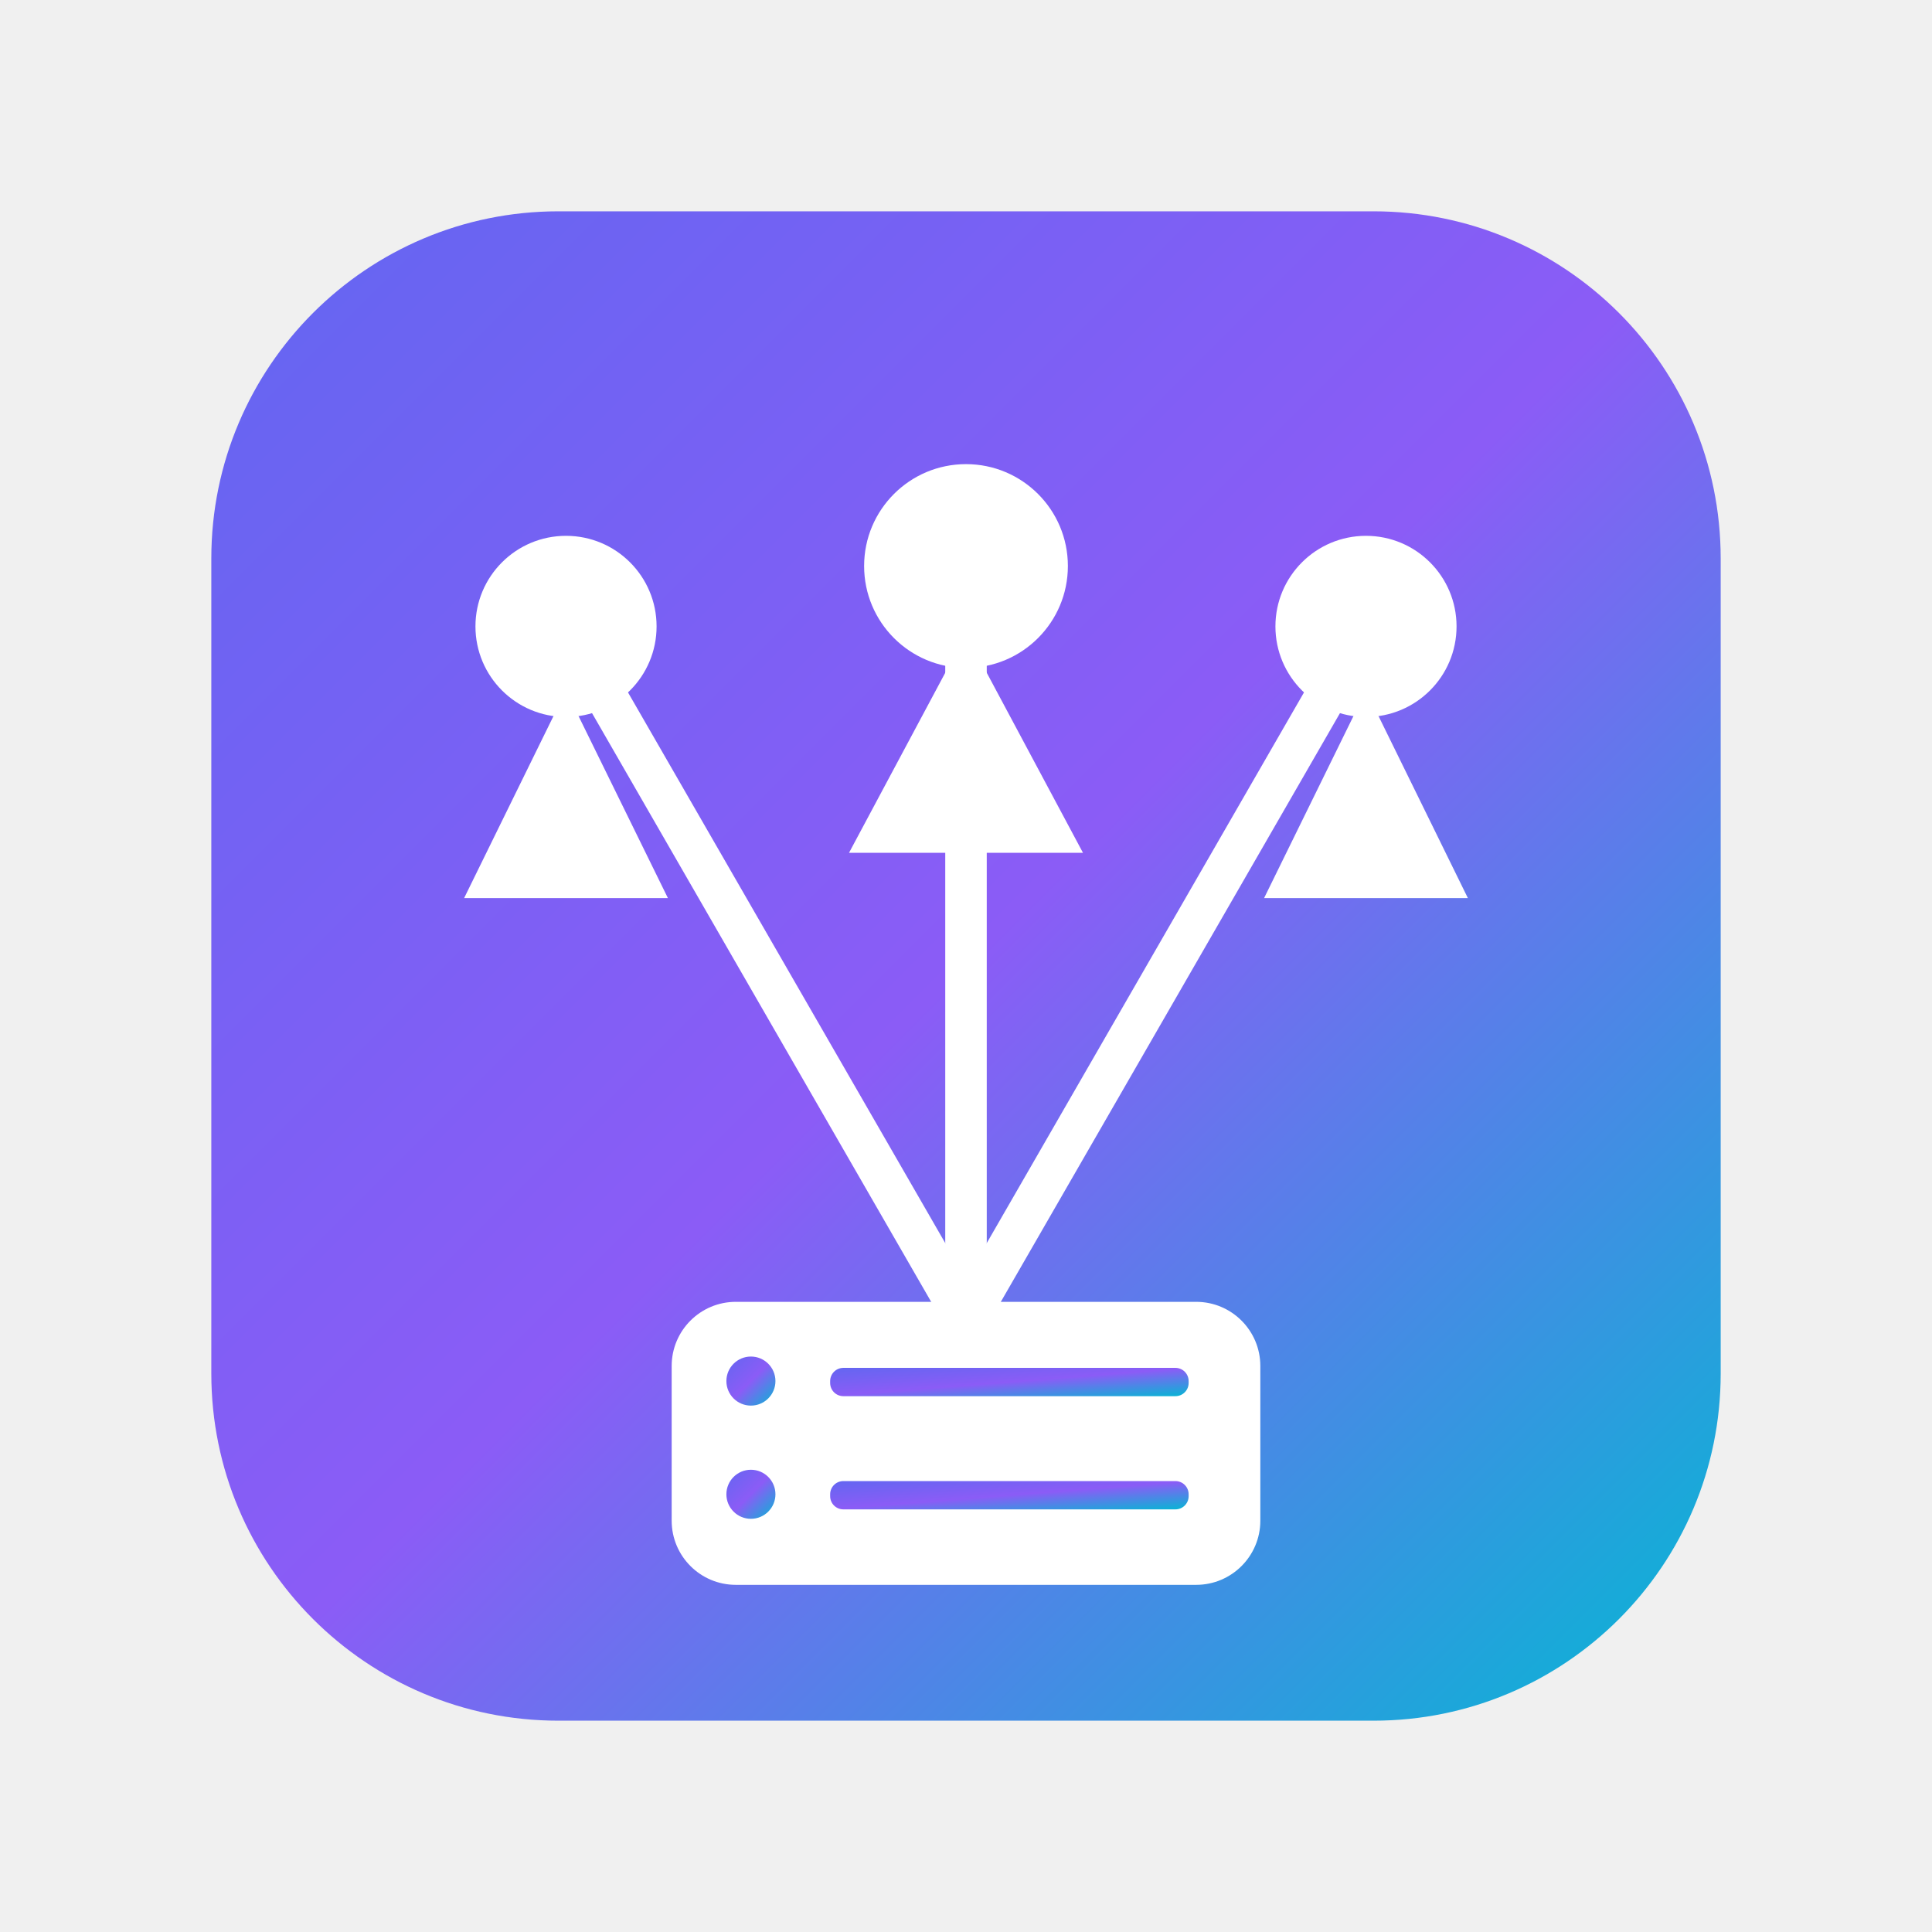
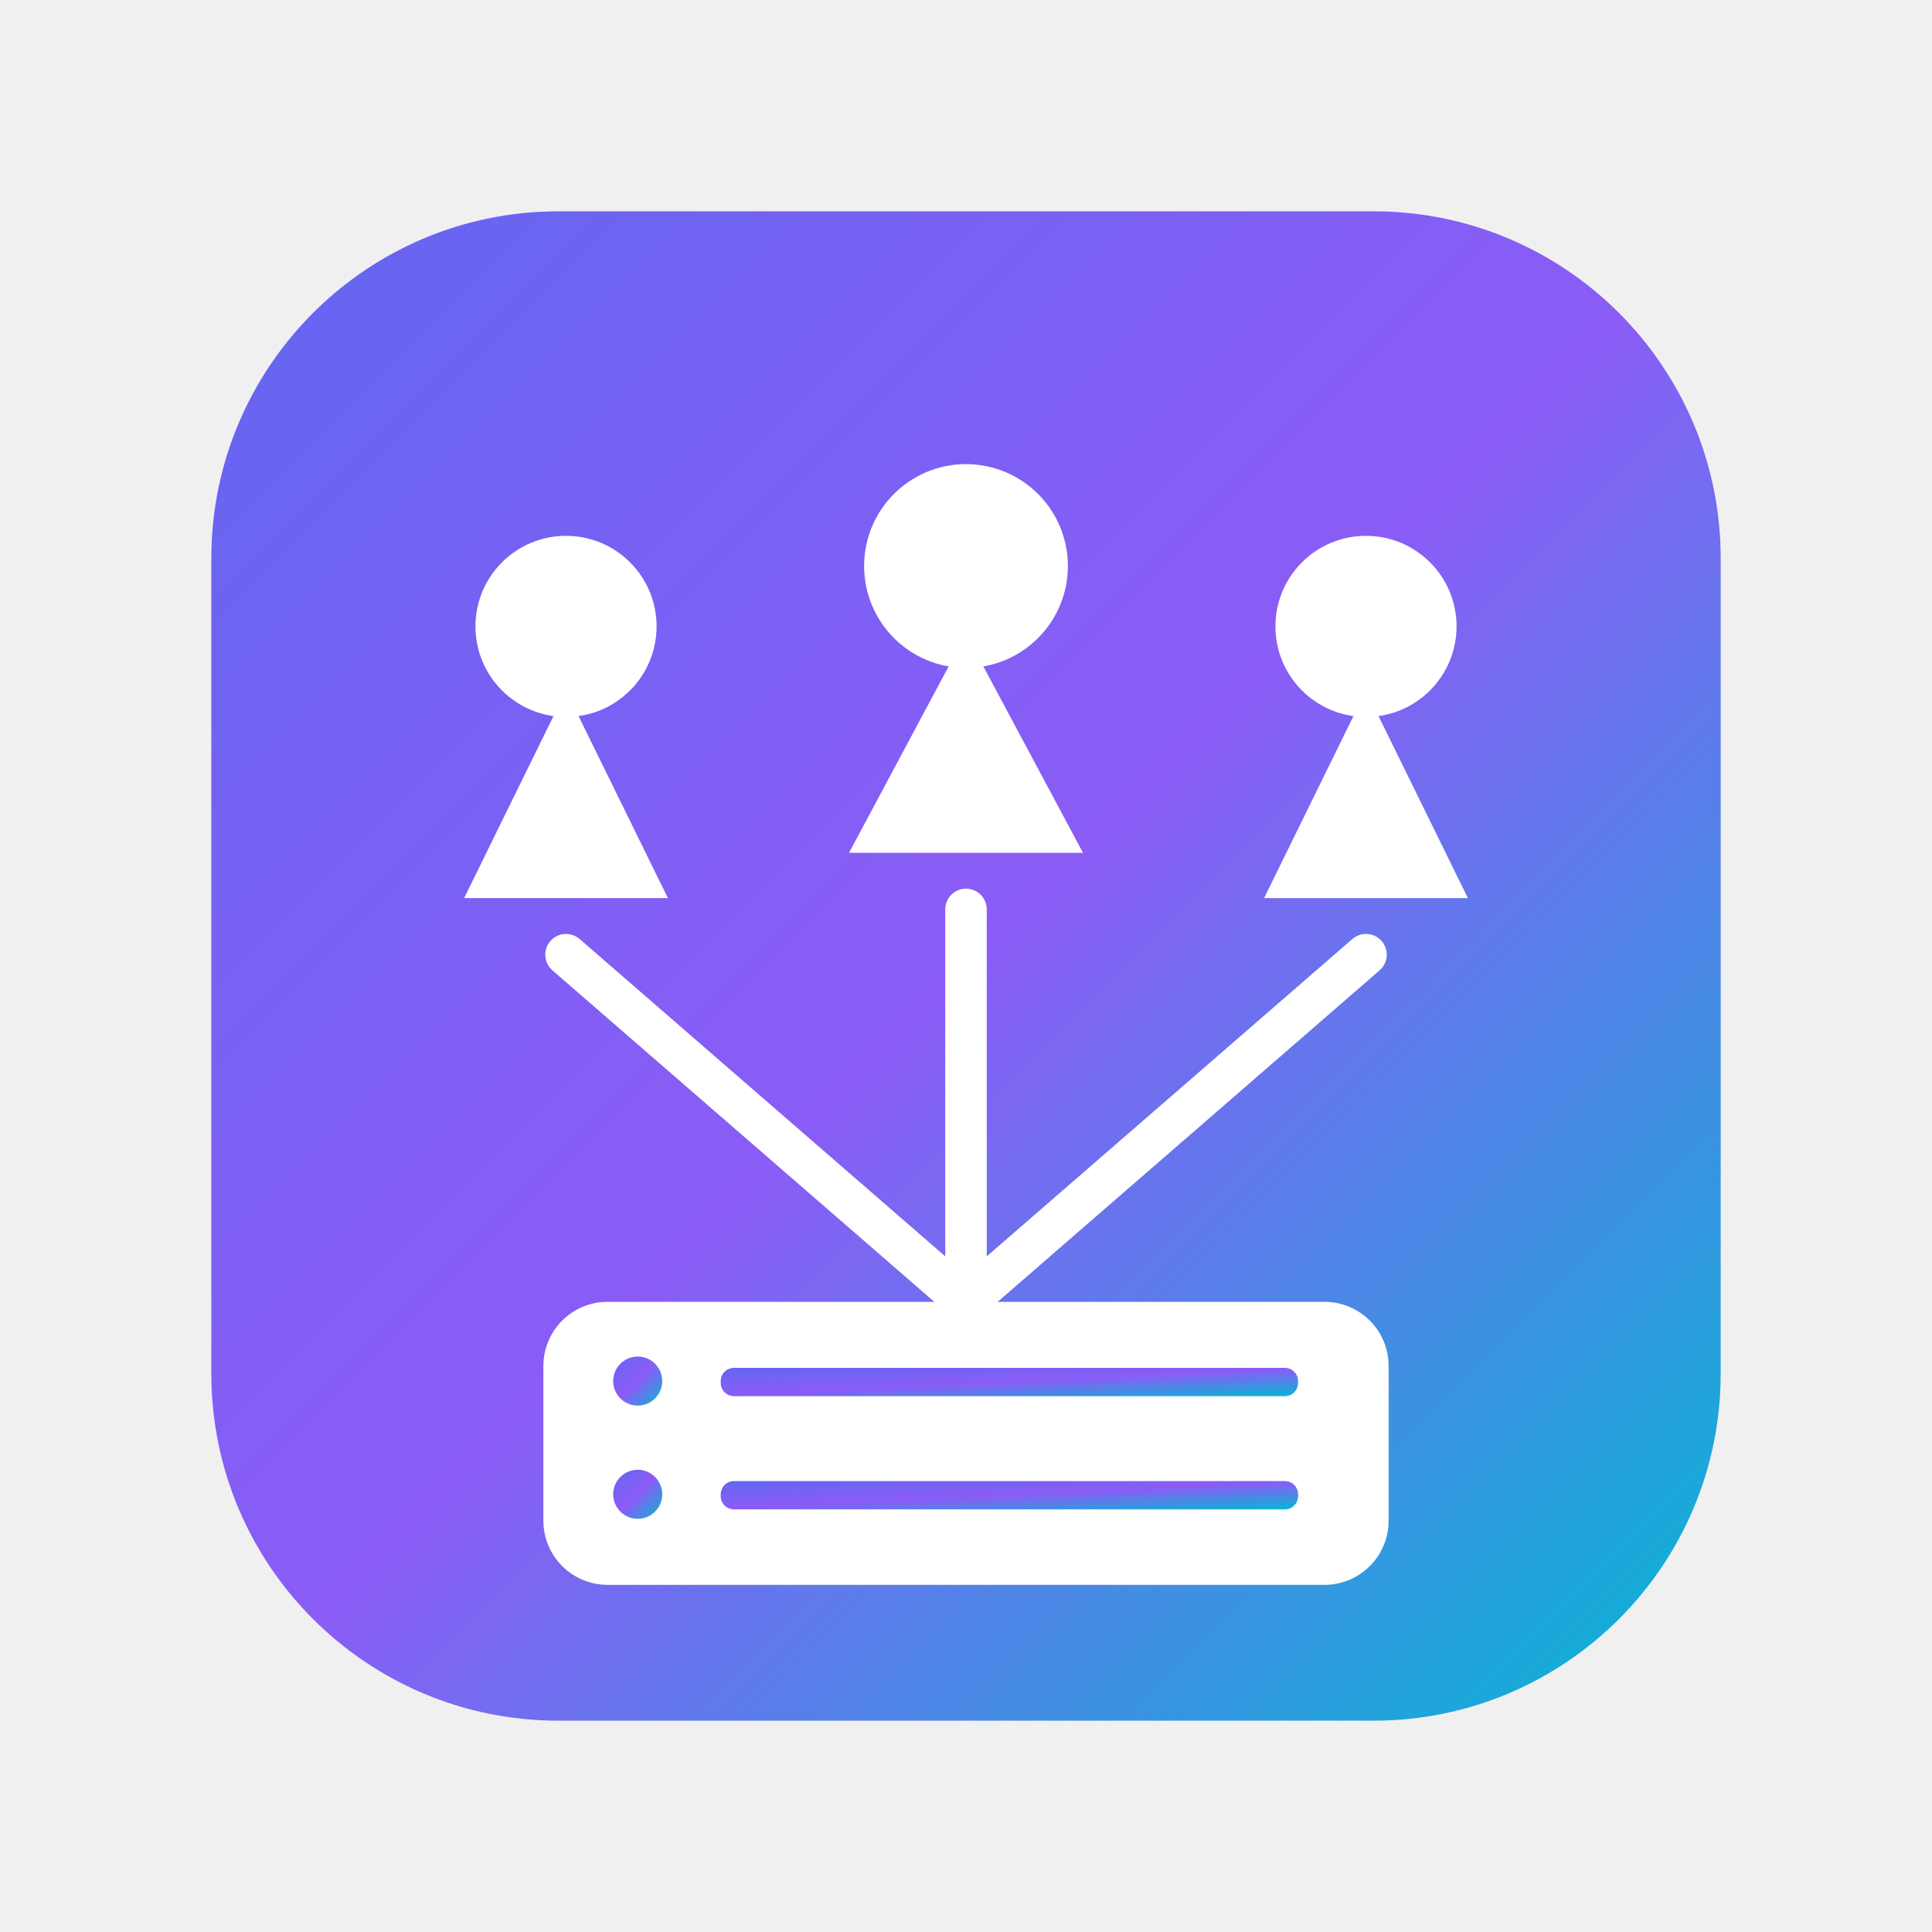
<svg xmlns="http://www.w3.org/2000/svg" width="1024" height="1024" viewBox="0 0 1024 1024">
  <defs>
    <linearGradient id="g" x1="0" y1="0" x2="1" y2="1">
      <stop offset="0%" stop-color="#6366f1" />
      <stop offset="50%" stop-color="#8b5cf6" />
      <stop offset="100%" stop-color="#06b6d4" />
    </linearGradient>
  </defs>
  <rect x="112" y="112" width="800" height="800" rx="184" fill="url(#g)" />
  <g stroke="#ffffff" stroke-width="22" stroke-linecap="round">
-     <line x1="512" y1="700" x2="300" y2="332" />
-     <line x1="512" y1="700" x2="512" y2="300" />
-     <line x1="512" y1="700" x2="724" y2="332" />
+     <line x1="512" y1="690" x2="300" y2="506" />
+     <line x1="512" y1="690" x2="512" y2="482" />
+     <line x1="512" y1="690" x2="724" y2="506" />
  </g>
  <g fill="#ffffff">
    <circle cx="300" cy="332" r="48" />
    <path d="M300 366 L246 476 L354 476 Z" />
    <circle cx="512" cy="300" r="54" />
    <path d="M512 336 L450 452 L574 452 Z" />
    <circle cx="724" cy="332" r="48" />
    <path d="M724 366 L670 476 L778 476 Z" />
  </g>
-   <rect x="356" y="690" width="312" height="150" rx="34" fill="#ffffff" />
+   <rect x="288" y="690" width="448" height="150" rx="34" fill="#ffffff" />
  <g fill="url(#g)">
-     <circle cx="398" cy="732" r="13" />
-     <rect x="440" y="725" width="190" height="15" rx="7" />
-     <circle cx="398" cy="792" r="13" />
-     <rect x="440" y="785" width="190" height="15" rx="7" />
+     <circle cx="338" cy="732" r="13" />
+     <rect x="382" y="725" width="306" height="15" rx="7" />
+     <circle cx="338" cy="792" r="13" />
+     <rect x="382" y="785" width="306" height="15" rx="7" />
  </g>
</svg>
